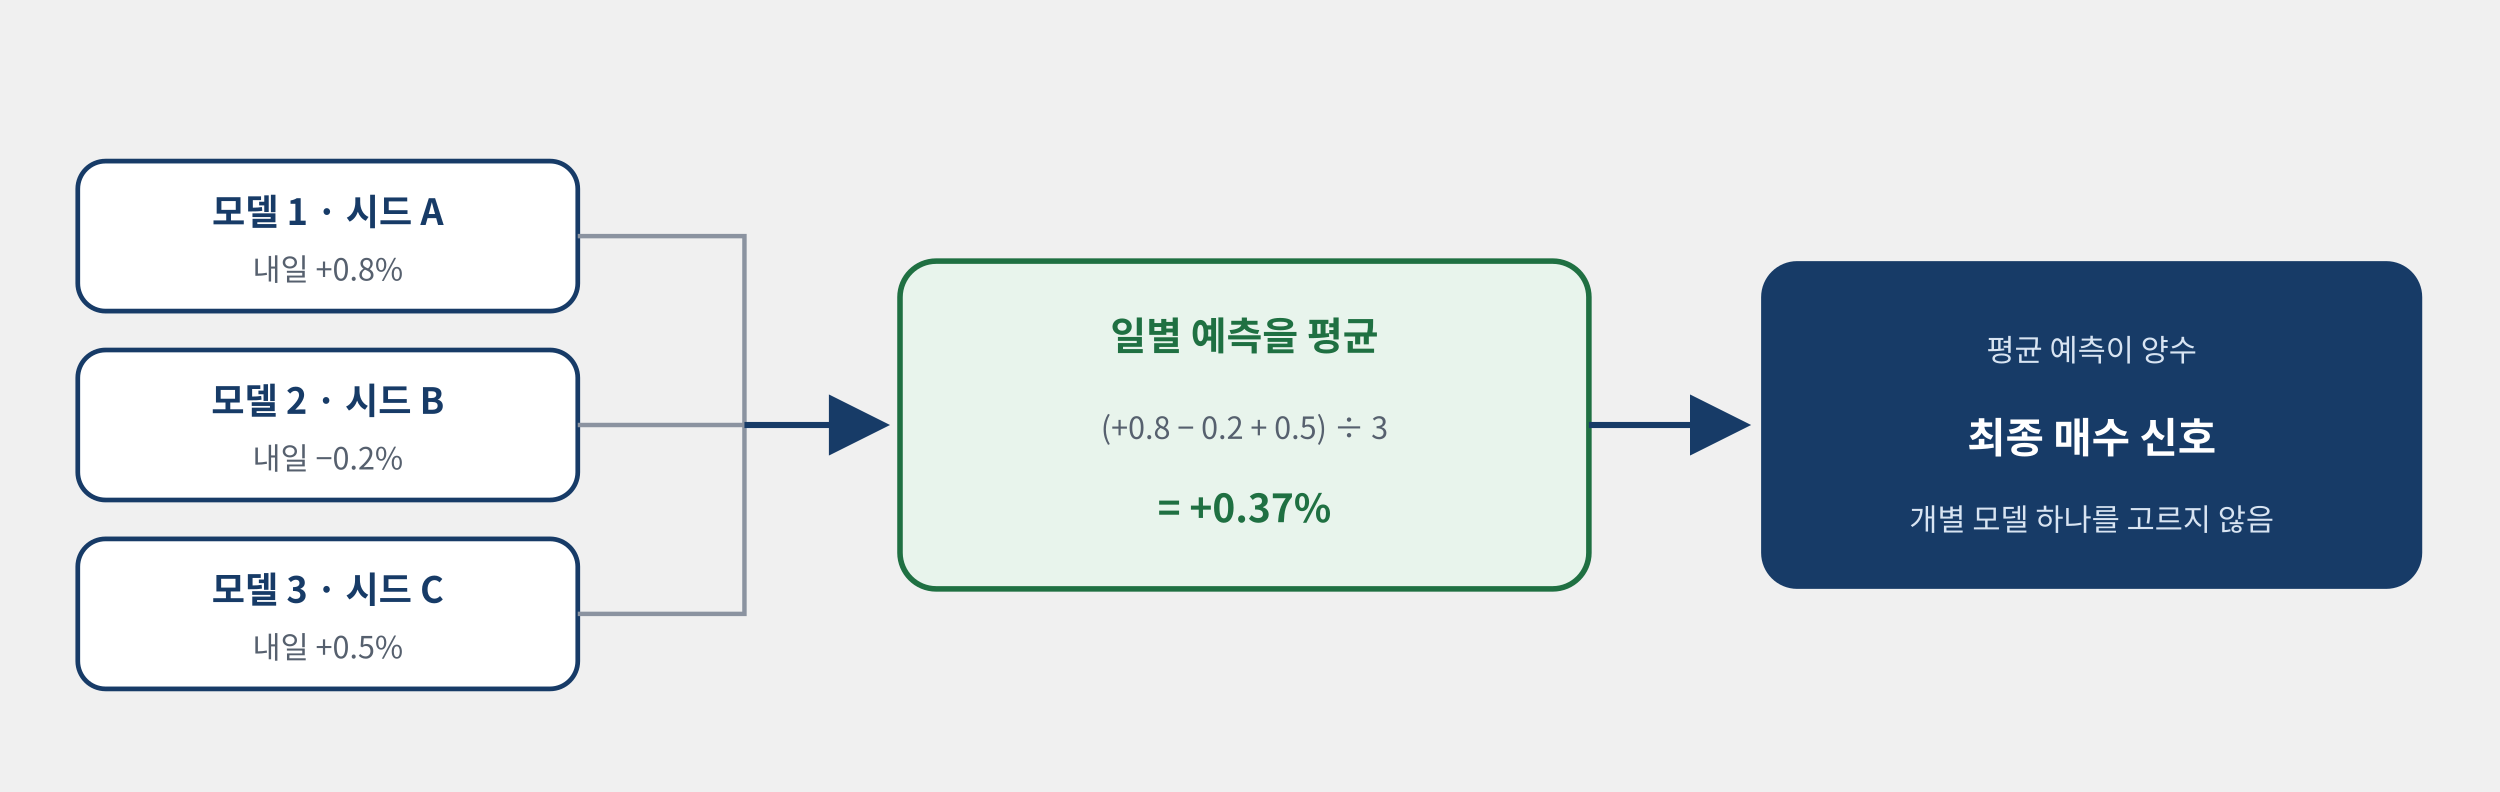
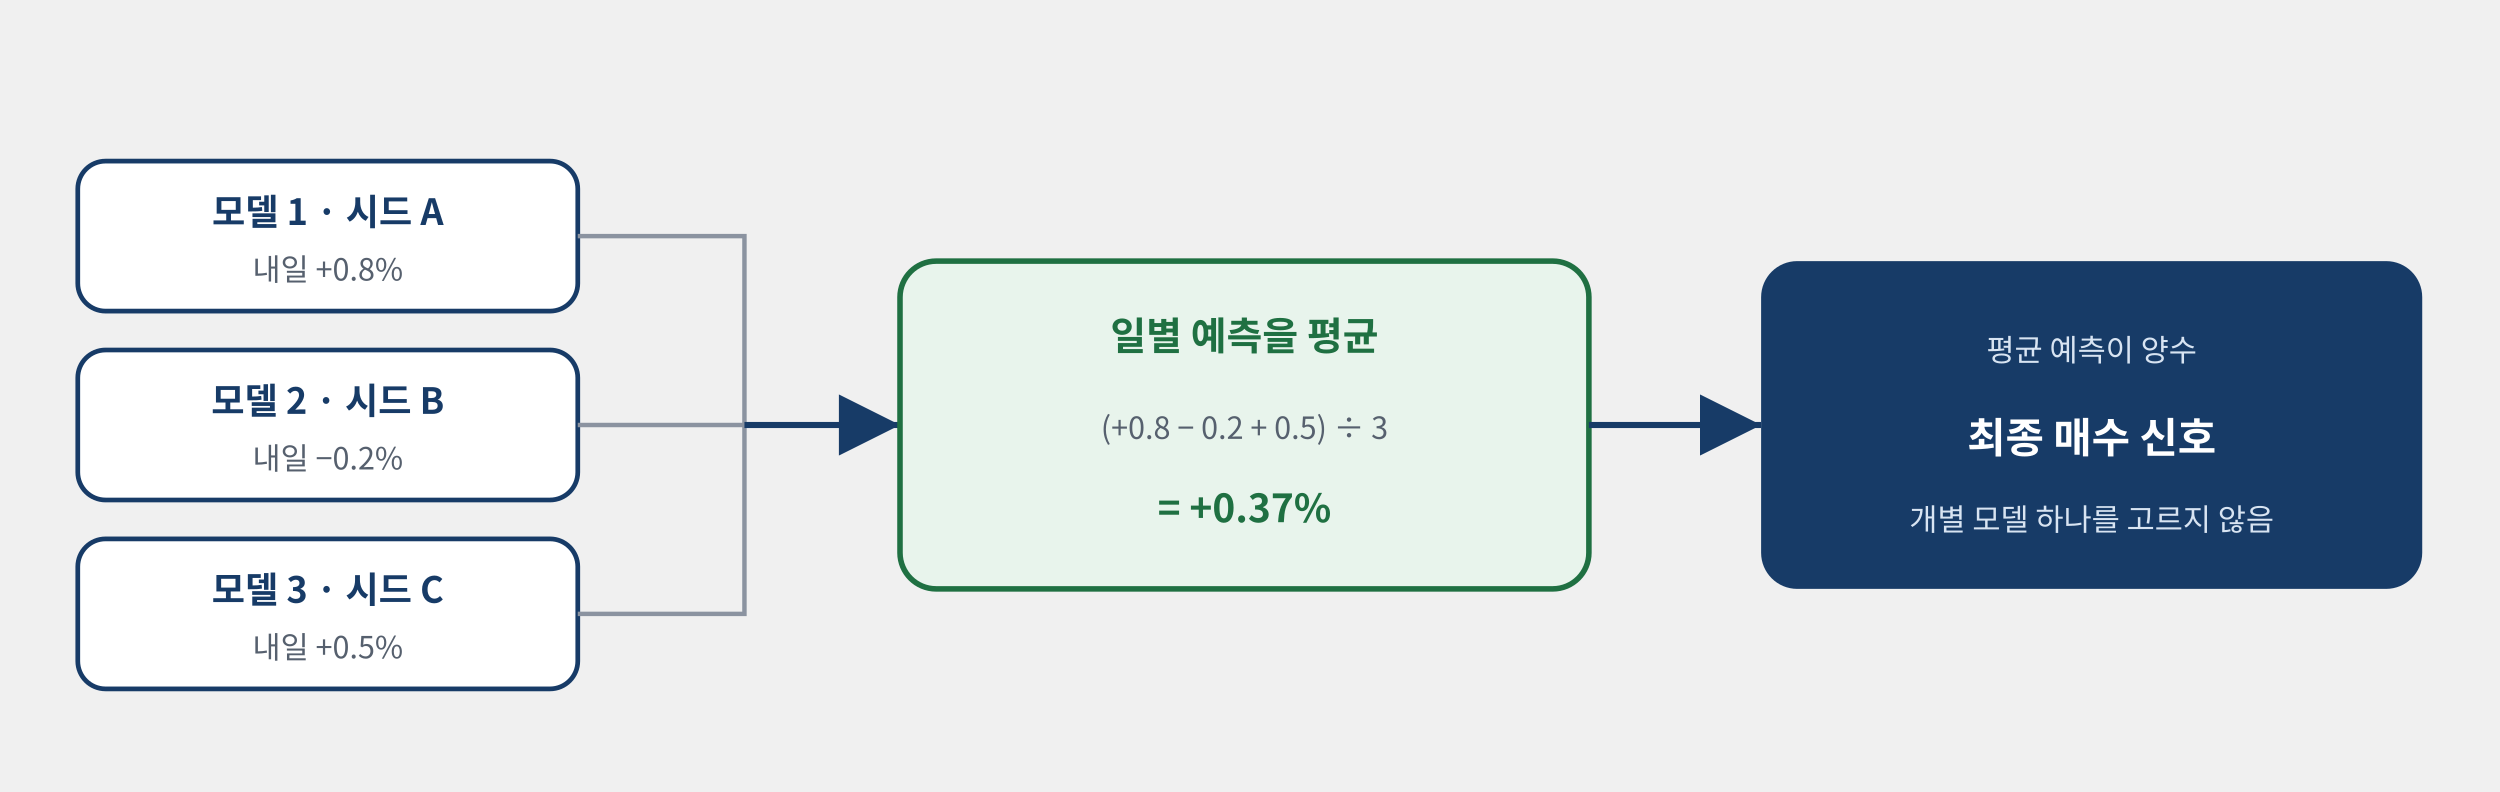
<svg xmlns="http://www.w3.org/2000/svg" viewBox="0 0 900 285" role="img" aria-labelledby="title desc" font-family="Noto Sans CJK KR,Apple SD Gothic Neo,Malgun Gothic,Noto Sans KR,NanumGothic,Inter,system-ui,sans-serif">
  <defs>
-     <marker id="arrow" markerWidth="10" markerHeight="10" refX="8" refY="5" orient="auto">
+     <marker id="arrow" markerWidth="10" markerHeight="10" refX="10" refY="5" orient="auto">
      <path d="M0 0L10 5L0 10Z" fill="#173b67" />
    </marker>
    <style>.head{fill:#101828;font-size:16px;font-weight:700}.box{fill:#fff;stroke:#173b67;stroke-width:1.7}.avg{fill:#e8f4ec;stroke:#1f7042;stroke-width:2}.signal{fill:#173b67}.title{fill:#173b67;font-size:13px;font-weight:700}.body{fill:#56606e;font-size:11px}.green{fill:#1f7042;font-size:14px;font-weight:700}.white{fill:#fff;font-size:15px;font-weight:700}.arrow{fill:none;stroke:#173b67;stroke-width:2.2;marker-end:url(#arrow)}.join{fill:none;stroke:#8b93a0;stroke-width:1.6}</style>
  </defs>
  <rect x="28" y="58" width="180" height="54" rx="10" class="box" />
  <text x="118" y="81" text-anchor="middle" class="title">모델 1 · 시드 A</text>
  <text x="118" y="101" text-anchor="middle" class="body">내일 +0.8%</text>
  <rect x="28" y="126" width="180" height="54" rx="10" class="box" />
  <text x="118" y="149" text-anchor="middle" class="title">모델 2 · 시드 B</text>
  <text x="118" y="169" text-anchor="middle" class="body">내일 −0.2%</text>
  <rect x="28" y="194" width="180" height="54" rx="10" class="box" />
  <text x="118" y="217" text-anchor="middle" class="title">모델 3 · 시드 C</text>
  <text x="118" y="237" text-anchor="middle" class="body">내일 +0.5%</text>
-   <path d="M208 85H268V153H316M208 153H316M208 221H268V153" class="join" />
-   <path d="M268 153H316" class="arrow" />
+   <path d="M208 85H268V153M208 153H268M208 221H268V153" class="join" />
+   <path d="M268 153H324" class="arrow" />
  <rect x="324" y="94" width="248" height="118" rx="13" class="avg" />
  <text x="448" y="126" text-anchor="middle" class="green">일별 예측을 평균</text>
  <text x="448" y="158" text-anchor="middle" class="body">(+0.8 − 0.2 + 0.5) ÷ 3</text>
  <text x="448" y="188" text-anchor="middle" class="green">= +0.37%</text>
-   <path d="M572 153H626" class="arrow" />
+   <path d="M572 153H634" class="arrow" />
  <rect x="634" y="94" width="238" height="118" rx="13" class="signal" />
  <text x="753" y="130" text-anchor="middle" fill="#d8e4f2" font-size="11">평균 예측이 양수</text>
  <text x="753" y="163" text-anchor="middle" class="white">최종 매수 신호</text>
  <text x="753" y="191" text-anchor="middle" fill="#d8e4f2" font-size="11">개별 모델 하나를 고르지 않음</text>
</svg>
